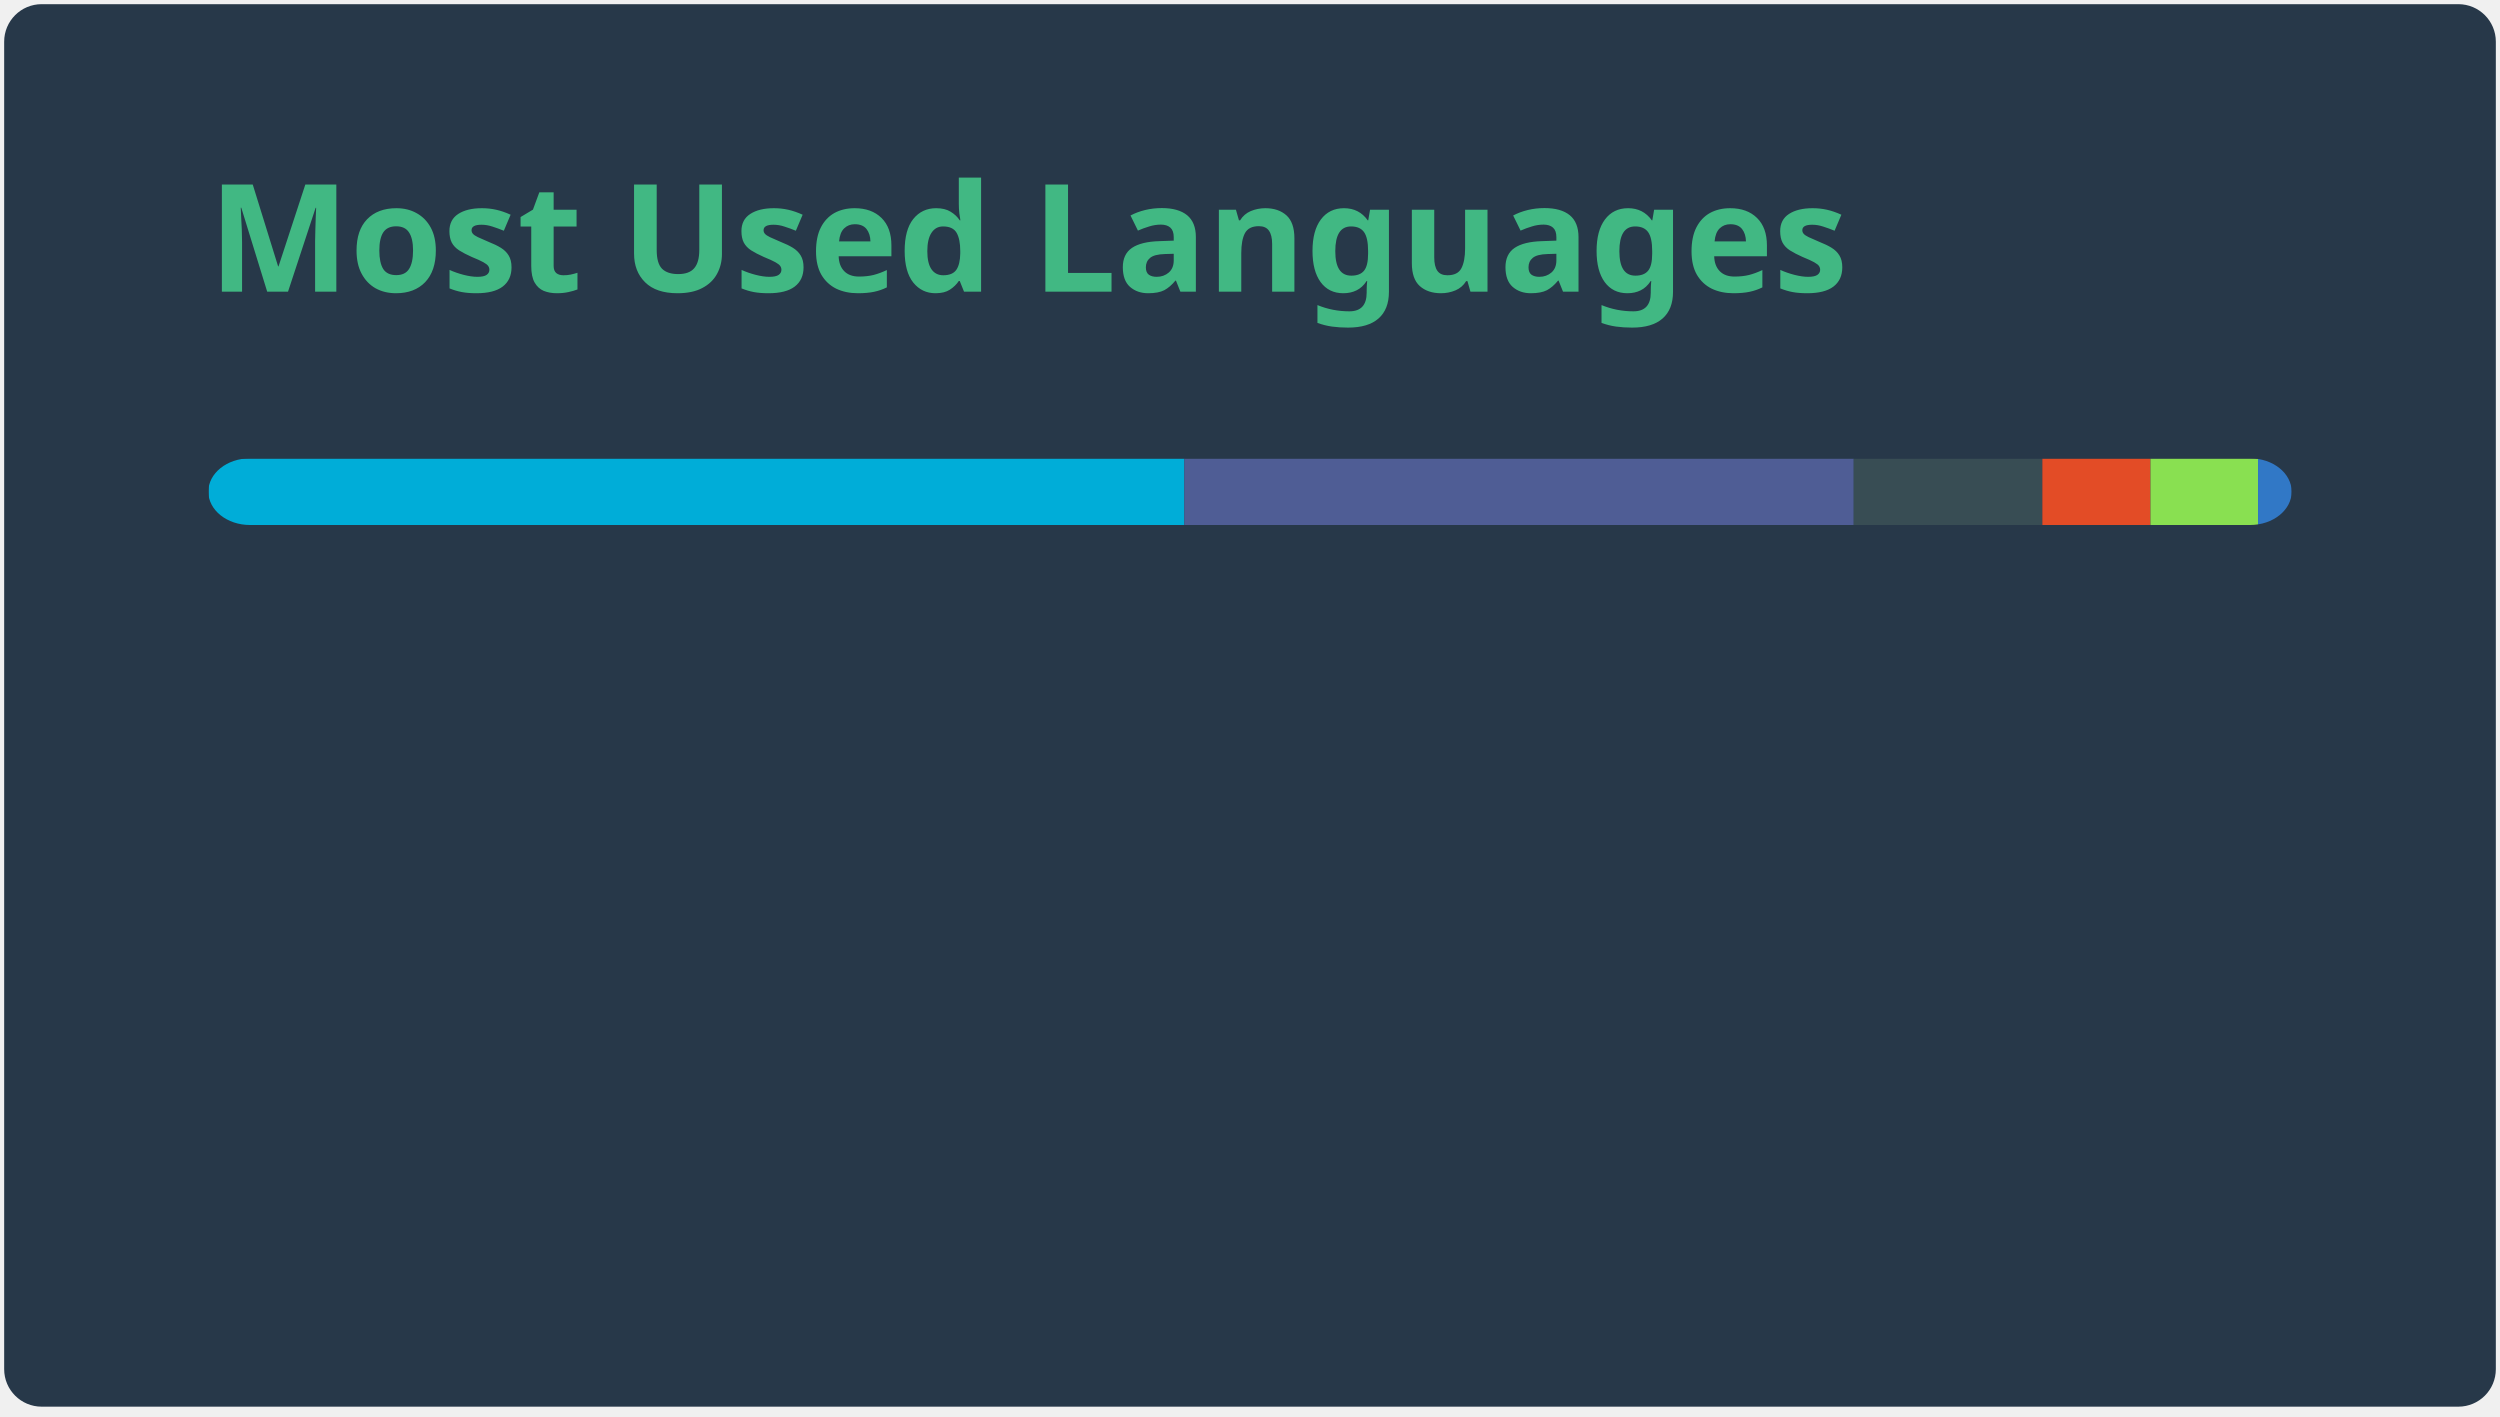
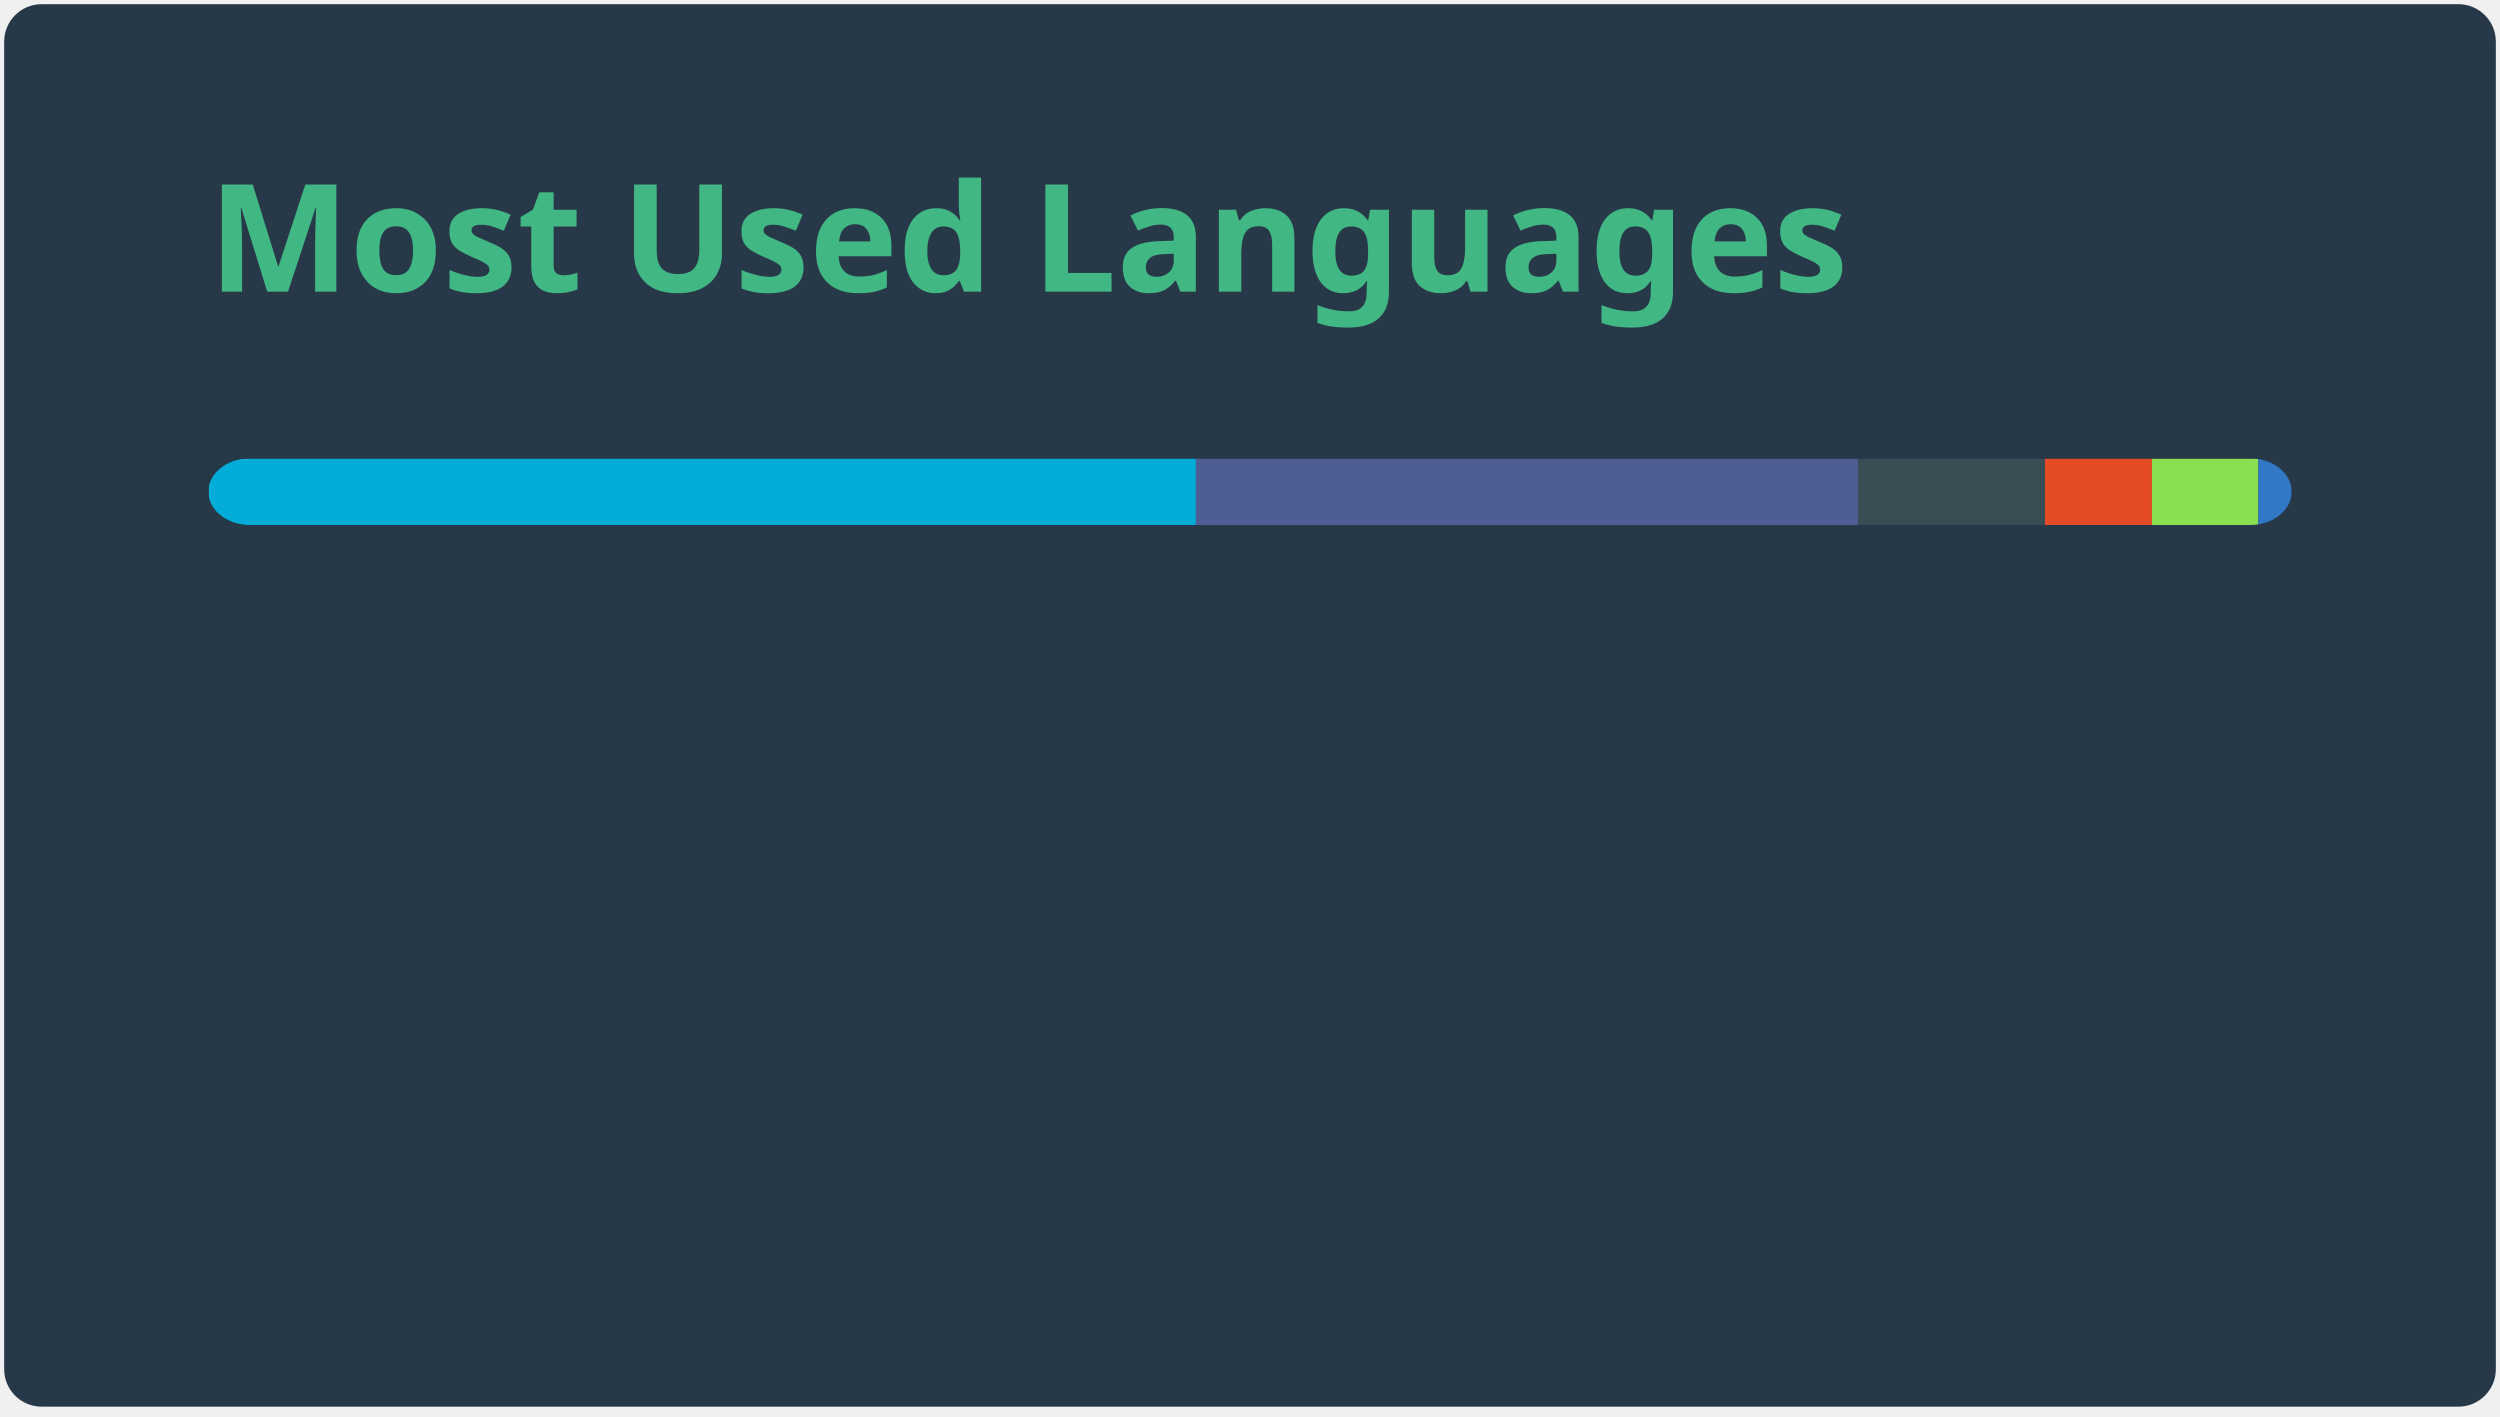
<svg xmlns="http://www.w3.org/2000/svg" width="300" height="170" viewBox="0 0 300 170" fill="none" role="img" aria-labelledby="descId">
  <style>
        .header {
            font: 600 18px 'Segoe UI', Ubuntu, Sans-Serif;
            fill: #41b883;
            animation: fadeInAnimation 0.8s ease-in-out forwards;
        }
        @supports(-moz-appearance: auto) {
             
            .header { font-size: 15.5px; }
        }

        @keyframes slideInAnimation {
            from {
                width: 0;
            }
            to {
                width: calc(100%-100px);
            }
        }
        @keyframes growWidthAnimation {
            from {
                width: 0;
            }
            to {
                width: 100%;
            }
        }
        .stat {
            font: 600 14px 'Segoe UI', Ubuntu, "Helvetica Neue", Sans-Serif; fill: #fffefe;
        }
        @supports(-moz-appearance: auto) {
             
            .stat { font-size:12px; }
        }
        .bold { font-weight: 700 }
        .lang-name {
            font: 400 11px "Segoe UI", Ubuntu, Sans-Serif;
            fill: #fffefe;
        }
        .stagger {
            opacity: 0;
            animation: fadeInAnimation 0.3s ease-in-out forwards;
        }
        #rect-mask rect{
            animation: slideInAnimation 1s ease-in-out forwards;
        }
        .lang-progress{
            animation: growWidthAnimation 0.6s ease-in-out forwards;
        }



         
        @keyframes scaleInAnimation {
            from {
                transform: translate(-5px, 5px) scale(0);
            }
            to {
                transform: translate(-5px, 5px) scale(1);
            }
        }
        @keyframes fadeInAnimation {
            from {
                opacity: 0;
            }
            to {
                opacity: 1;
            }
        }
    </style>
  <rect x="0.5" y="0.5" rx="4.5" height="99%" stroke="#e4e2e2" width="299" fill="#273849" stroke-opacity="0" />
  <g transform="translate(25, 35)">
    <g transform="translate(0, 0)">
      <text x="0" y="0" class="header">Most Used Languages</text>
    </g>
  </g>
  <g transform="translate(0, 55)">
    <svg x="25">
      <mask id="rect-mask">
        <rect x="0" y="0" width="250" height="8" fill="white" rx="5" />
      </mask>
-       <rect mask="url(#rect-mask)" x="0" y="0" width="117.124" height="8" fill="#00ADD8" />
-       <rect mask="url(#rect-mask)" x="117.124" y="0" width="80.324" height="8" fill="#4F5D95" />
-       <rect mask="url(#rect-mask)" x="197.448" y="0" width="22.634" height="8" fill="#384d54" />
-       <rect mask="url(#rect-mask)" x="220.082" y="0" width="12.976" height="8" fill="#e34c26" />
-       <rect mask="url(#rect-mask)" x="233.058" y="0" width="12.906" height="8" fill="#89e051" />
-       <rect mask="url(#rect-mask)" x="245.964" y="0" width="4.036" height="8" fill="#3178c6" />
+       <rect mask="url(#rect-mask)" x="0" y="0" width="118.508" height="8" fill="#00ADD8" />
+       <rect mask="url(#rect-mask)" x="118.508" y="0" width="79.487" height="8" fill="#4F5D95" />
+       <rect mask="url(#rect-mask)" x="197.995" y="0" width="22.398" height="8" fill="#384d54" />
+       <rect mask="url(#rect-mask)" x="220.393" y="0" width="12.841" height="8" fill="#e34c26" />
+       <rect mask="url(#rect-mask)" x="233.235" y="0" width="12.772" height="8" fill="#89e051" />
+       <rect mask="url(#rect-mask)" x="246.006" y="0" width="3.994" height="8" fill="#3178c6" />
      <g transform="translate(0, 25)">
        <g transform="translate(0, 0)">
          <g transform="translate(0, 0)">
            <g class="stagger" style="animation-delay: 450ms">
              <circle cx="5" cy="6" r="5" fill="#00ADD8" />
              <text x="15" y="10" class="lang-name">
-                                     Go 46.85%
+                                     Go 47.40%
                                </text>
            </g>
          </g>
          <g transform="translate(0, 25)">
            <g class="stagger" style="animation-delay: 600ms">
              <circle cx="5" cy="6" r="5" fill="#4F5D95" />
              <text x="15" y="10" class="lang-name">
-                                     PHP 32.13%
+                                     PHP 31.79%
                                </text>
            </g>
          </g>
          <g transform="translate(0, 50)">
            <g class="stagger" style="animation-delay: 750ms">
              <circle cx="5" cy="6" r="5" fill="#384d54" />
              <text x="15" y="10" class="lang-name">
-                                     Dockerfile 9.05%
+                                     Dockerfile 8.96%
                                </text>
            </g>
          </g>
        </g>
        <g transform="translate(150, 0)">
          <g transform="translate(0, 0)">
            <g class="stagger" style="animation-delay: 450ms">
              <circle cx="5" cy="6" r="5" fill="#e34c26" />
              <text x="15" y="10" class="lang-name">
-                                     HTML 5.19%
+                                     HTML 5.14%
                                </text>
            </g>
          </g>
          <g transform="translate(0, 25)">
            <g class="stagger" style="animation-delay: 600ms">
              <circle cx="5" cy="6" r="5" fill="#89e051" />
              <text x="15" y="10" class="lang-name">
-                                     Shell 5.16%
+                                     Shell 5.11%
                                </text>
            </g>
          </g>
          <g transform="translate(0, 50)">
            <g class="stagger" style="animation-delay: 750ms">
              <circle cx="5" cy="6" r="5" fill="#3178c6" />
              <text x="15" y="10" class="lang-name">
-                                     TypeScript 1.61%
+                                     TypeScript 1.60%
                                </text>
            </g>
          </g>
        </g>
      </g>
    </svg>
  </g>
</svg>
